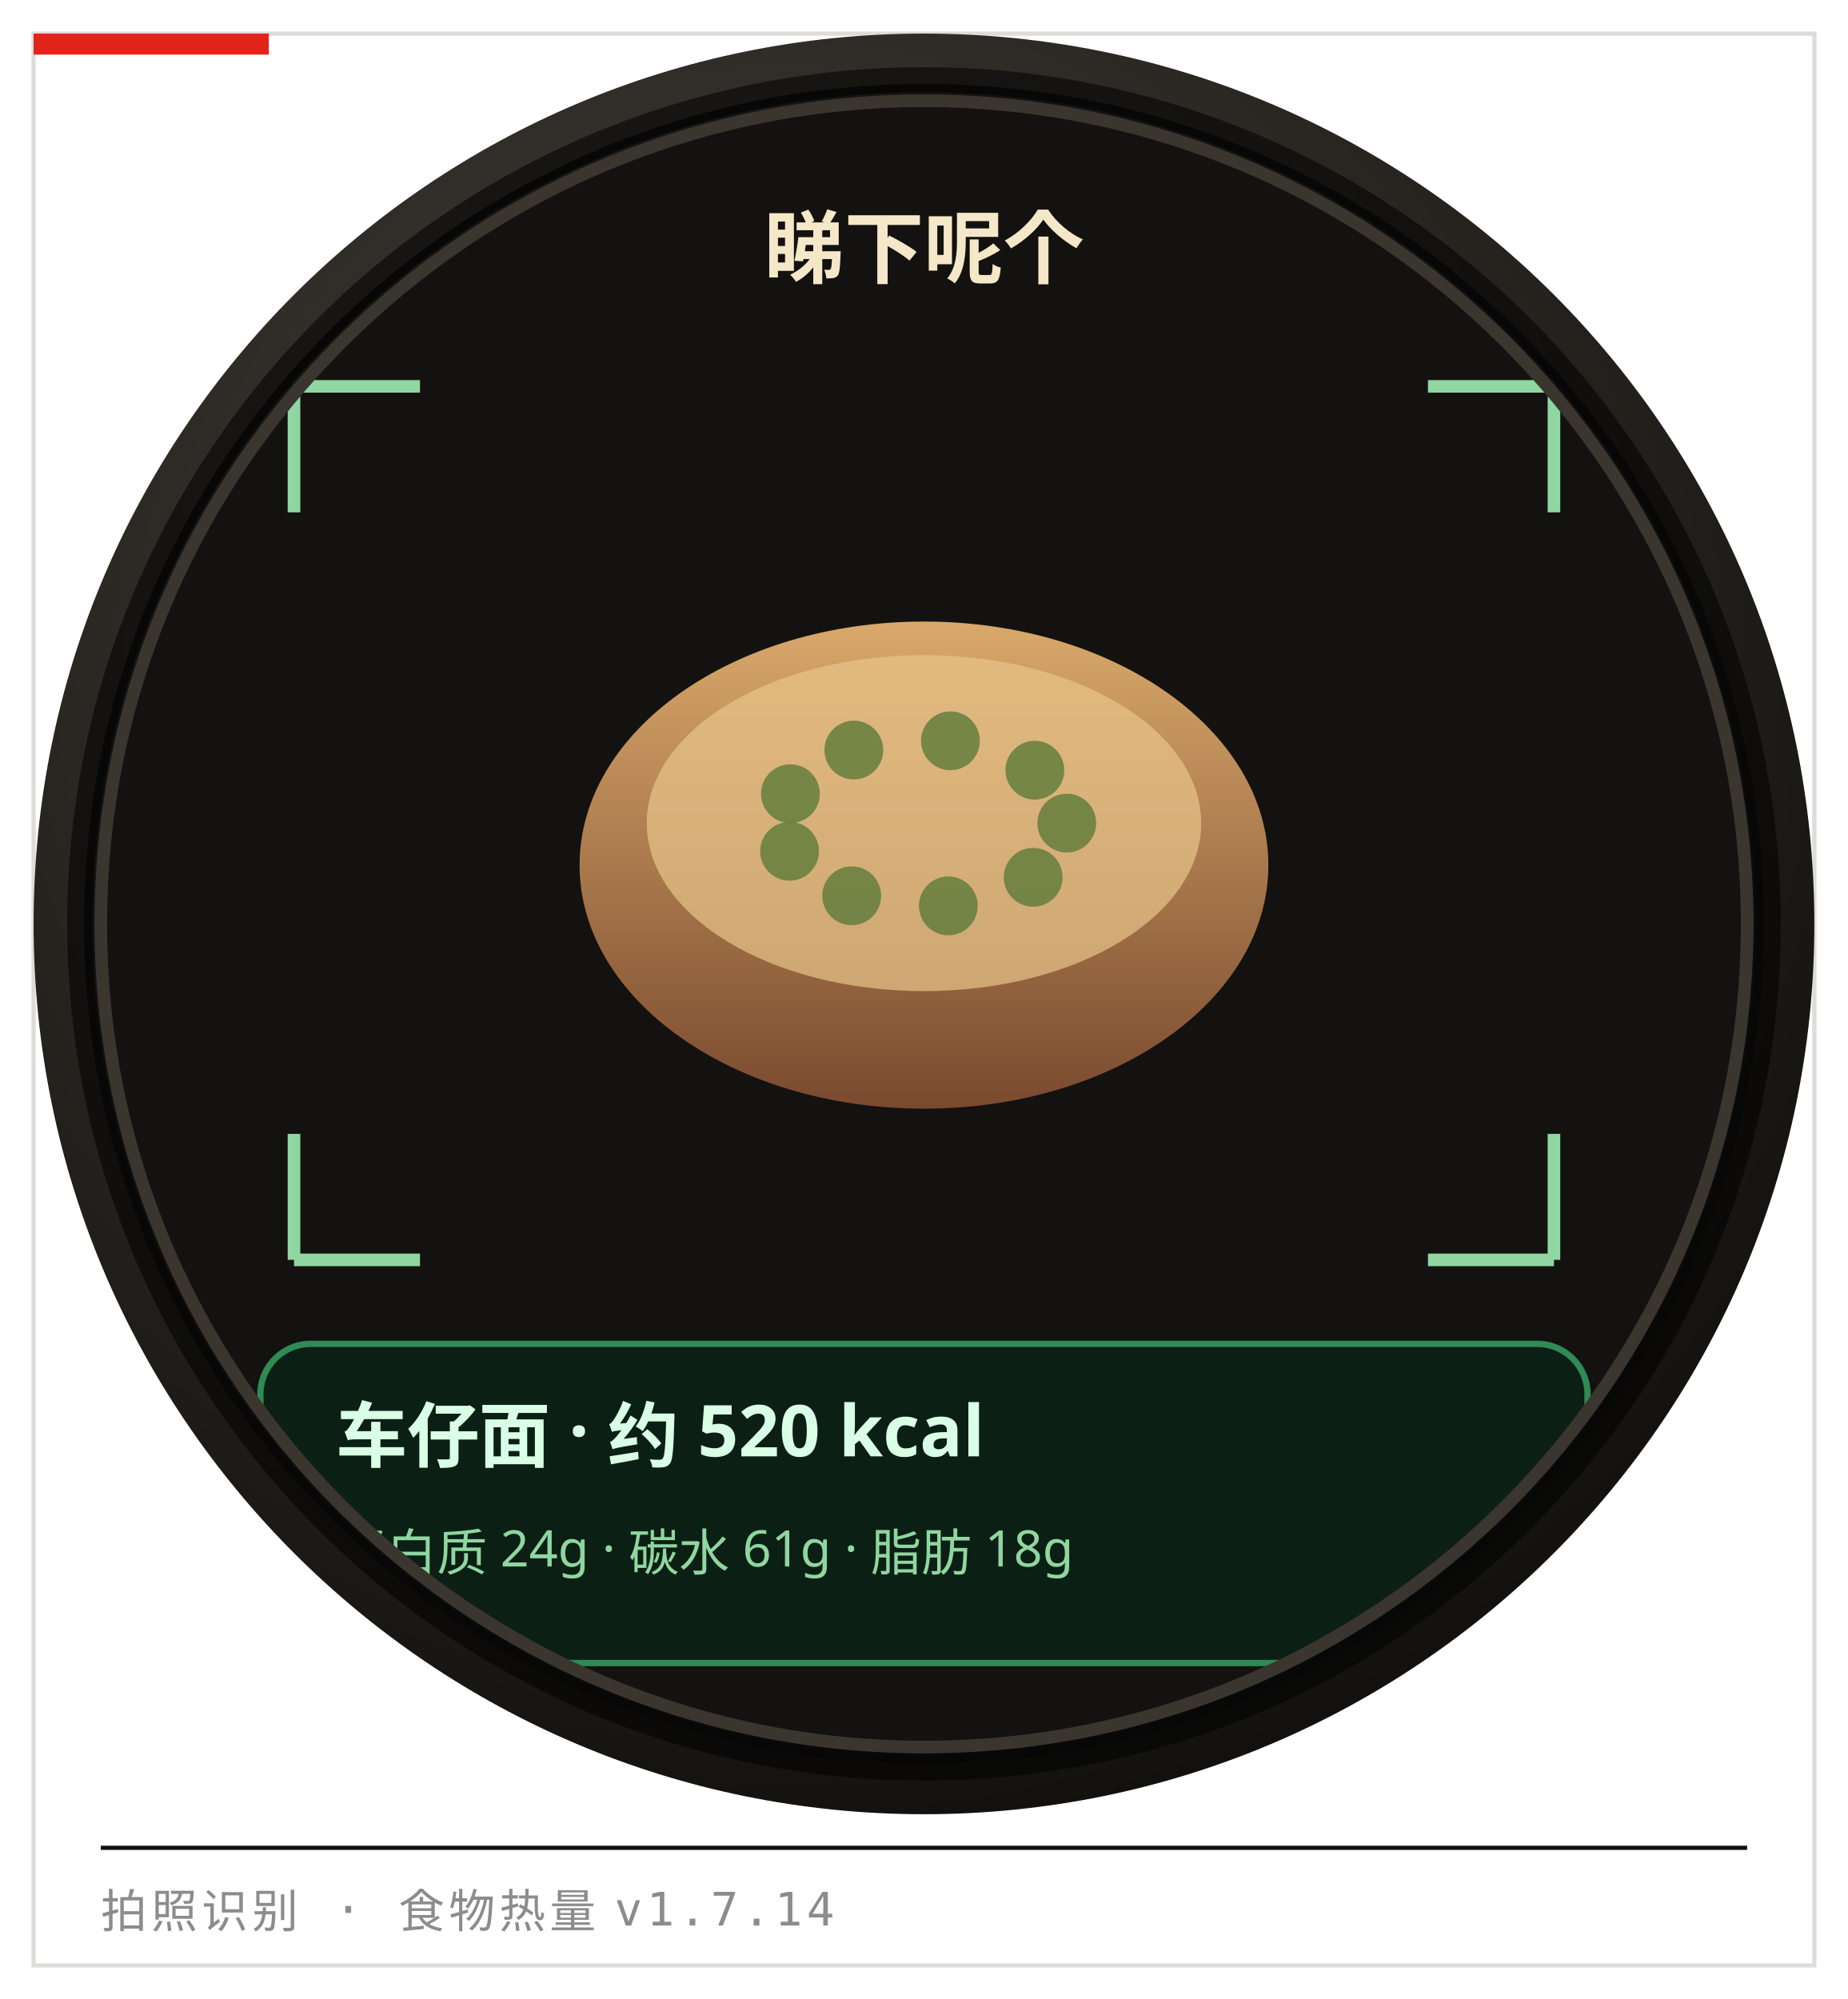
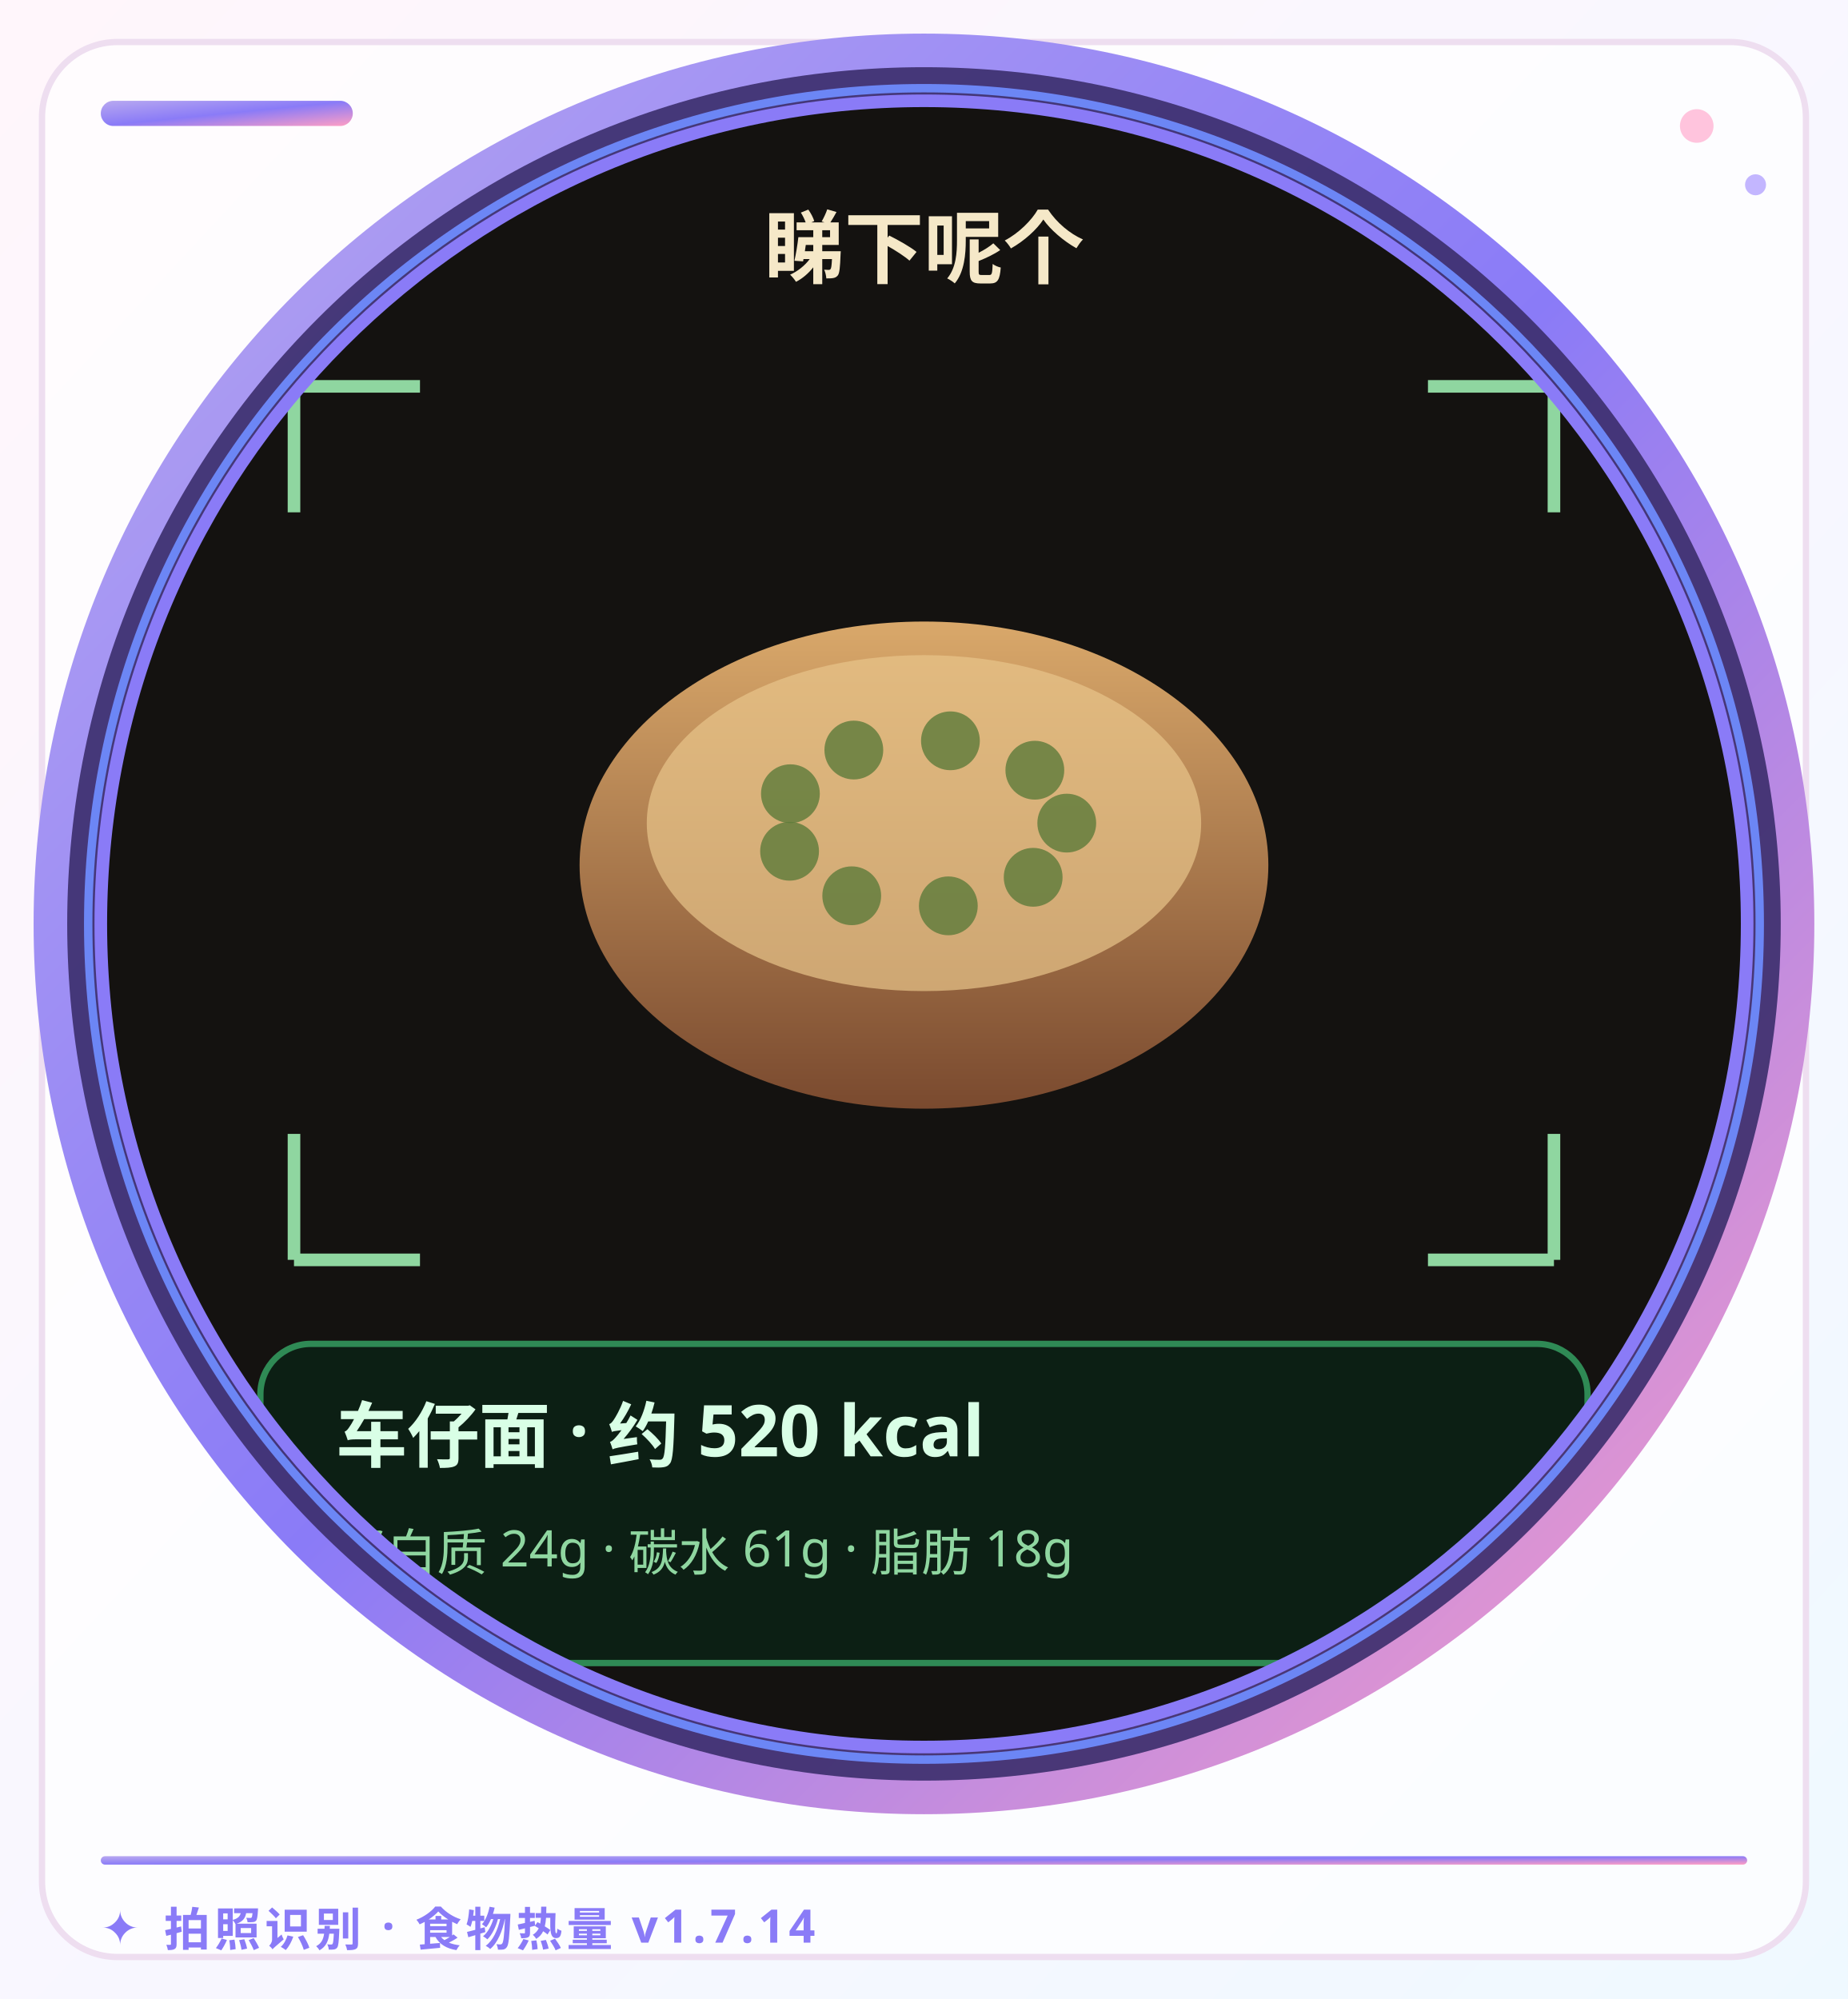
<svg xmlns="http://www.w3.org/2000/svg" viewBox="0 0 440 476" width="440" height="476" role="img" aria-label="拍照识别 · 食物热量 v1.7.14">
  <defs>
-     <radialGradient id="bezel" cx="42%" cy="34%" r="72%">
-       <stop offset="0%" stop-color="#4a4640" />
-       <stop offset="62%" stop-color="#26231f" />
-       <stop offset="100%" stop-color="#0e0d0b" />
-     </radialGradient>
+     <linearGradient id="cardbg" x1="0" y1="0" x2="1" y2="1">
+       <stop offset="0%" stop-color="#fff6fb" />
+       <stop offset="55%" stop-color="#f8f7ff" />
+       <stop offset="100%" stop-color="#eff9ff" />
+     </linearGradient>
+     <linearGradient id="rim" x1="0" y1="0" x2="1" y2="1">
+       <stop offset="0%" stop-color="#b8a8f0" />
+       <stop offset="50%" stop-color="#8a7bf7" />
+       <stop offset="100%" stop-color="#ff9ec4" />
+     </linearGradient>
    <clipPath id="scr">
      <circle cx="220" cy="220" r="196" />
    </clipPath>
  </defs>
-   <rect width="440" height="476" fill="#ffffff" />
-   <rect x="8" y="8" width="424" height="460" fill="none" stroke="#dcdcd8" stroke-width="1" />
-   <rect x="8" y="8" width="56" height="5" fill="#e2231a" />
-   <circle cx="220" cy="220" r="212" fill="url(#bezel)" />
-   <circle cx="220" cy="220" r="204" fill="#000" opacity=".55" />
-   <circle cx="220" cy="220" r="199" fill="none" stroke="#070707" stroke-width="2" />
+   <rect width="440" height="476" fill="url(#cardbg)" />
+   <rect x="10" y="10" width="420" height="456" rx="18" fill="#ffffff" fill-opacity=".72" stroke="#eedef0" stroke-width="1.5" />
+   <rect x="24" y="24" width="60" height="6" rx="3" fill="url(#rim)" />
+   <circle cx="404" cy="30" r="4" fill="#ffc4dd" />
+   <circle cx="418" cy="44" r="2.5" fill="#c3b6ff" />
+   <circle cx="220" cy="220" r="212" fill="url(#rim)" />
+   <circle cx="220" cy="220" r="204" fill="#3b2d6b" opacity=".9" />
+   <circle cx="220" cy="220" r="199" fill="none" stroke="#6c86f5" stroke-width="2" />
  <g clip-path="url(#scr)">
    <rect x="0" y="0" width="440" height="440" fill="#141210" />
    <text x="220" y="66" text-anchor="middle" font-family="'Microsoft YaHei','PingFang SC',sans-serif" font-size="19" font-weight="bold" fill="#f5e8c8">睇下呢个</text>
    <line x1="70" y1="92" x2="70" y2="122" stroke="#8fd6a0" stroke-width="3" />
    <line x1="70" y1="92" x2="100" y2="92" stroke="#8fd6a0" stroke-width="3" />
    <line x1="370" y1="92" x2="370" y2="122" stroke="#8fd6a0" stroke-width="3" />
    <line x1="370" y1="92" x2="340" y2="92" stroke="#8fd6a0" stroke-width="3" />
    <line x1="70" y1="300" x2="70" y2="270" stroke="#8fd6a0" stroke-width="3" />
    <line x1="70" y1="300" x2="100" y2="300" stroke="#8fd6a0" stroke-width="3" />
    <line x1="370" y1="300" x2="370" y2="270" stroke="#8fd6a0" stroke-width="3" />
    <line x1="370" y1="300" x2="340" y2="300" stroke="#8fd6a0" stroke-width="3" />
    <defs>
      <linearGradient id="food" x1="0" y1="0" x2="0" y2="1">
        <stop offset="0" stop-color="#d9a86a" />
        <stop offset="1" stop-color="#7a4a2f" />
      </linearGradient>
    </defs>
    <ellipse cx="220" cy="206" rx="82" ry="58" fill="url(#food)" />
    <ellipse cx="220" cy="196" rx="66" ry="40" fill="#e8c48a" opacity=".7" />
    <circle cx="254.0" cy="196.0" r="7" fill="#5c7a3a" opacity=".8" />
    <circle cx="246.0" cy="208.9" r="7" fill="#5c7a3a" opacity=".8" />
    <circle cx="225.8" cy="215.7" r="7" fill="#5c7a3a" opacity=".8" />
    <circle cx="202.8" cy="213.3" r="7" fill="#5c7a3a" opacity=".8" />
    <circle cx="188.0" cy="202.7" r="7" fill="#5c7a3a" opacity=".8" />
    <circle cx="188.2" cy="189.0" r="7" fill="#5c7a3a" opacity=".8" />
    <circle cx="203.3" cy="178.6" r="7" fill="#5c7a3a" opacity=".8" />
    <circle cx="226.3" cy="176.4" r="7" fill="#5c7a3a" opacity=".8" />
    <circle cx="246.4" cy="183.4" r="7" fill="#5c7a3a" opacity=".8" />
    <rect x="62" y="320" width="316" height="76" rx="12" fill="#0c1f14" stroke="#2f8a55" stroke-width="1.5" />
    <text x="80" y="348" font-family="'Microsoft YaHei','PingFang SC',sans-serif" font-size="17" font-weight="bold" fill="#d9ffe6">车仔面 · 约 520 kcal</text>
    <text x="80" y="374" font-family="'Microsoft YaHei','PingFang SC',sans-serif" font-size="12" fill="#8fd6a0">蛋白质 24g · 碳水 61g · 脂肪 18g</text>
  </g>
-   <circle cx="220" cy="220" r="196" fill="none" stroke="#3a352e" stroke-width="3" />
-   <line x1="24" y1="440" x2="416" y2="440" stroke="#111111" stroke-width="1" />
-   <text x="24" y="459" text-anchor="start" font-family="ui-monospace,Consolas,monospace" font-size="11" letter-spacing="1" fill="#8c8c8c">拍照识别 · 食物热量 v1.7.14</text>
+   <circle cx="220" cy="220" r="196" fill="none" stroke="#8a7bf7" stroke-width="3" />
+   <rect x="24" y="442" width="392" height="2" rx="1" fill="url(#rim)" />
+   <text x="24" y="463" text-anchor="start" font-family="'Microsoft YaHei','PingFang SC',sans-serif" font-size="11" font-weight="bold" letter-spacing="1" fill="#8a7bf7">✦ 拍照识别 · 食物热量 v1.7.14</text>
</svg>
